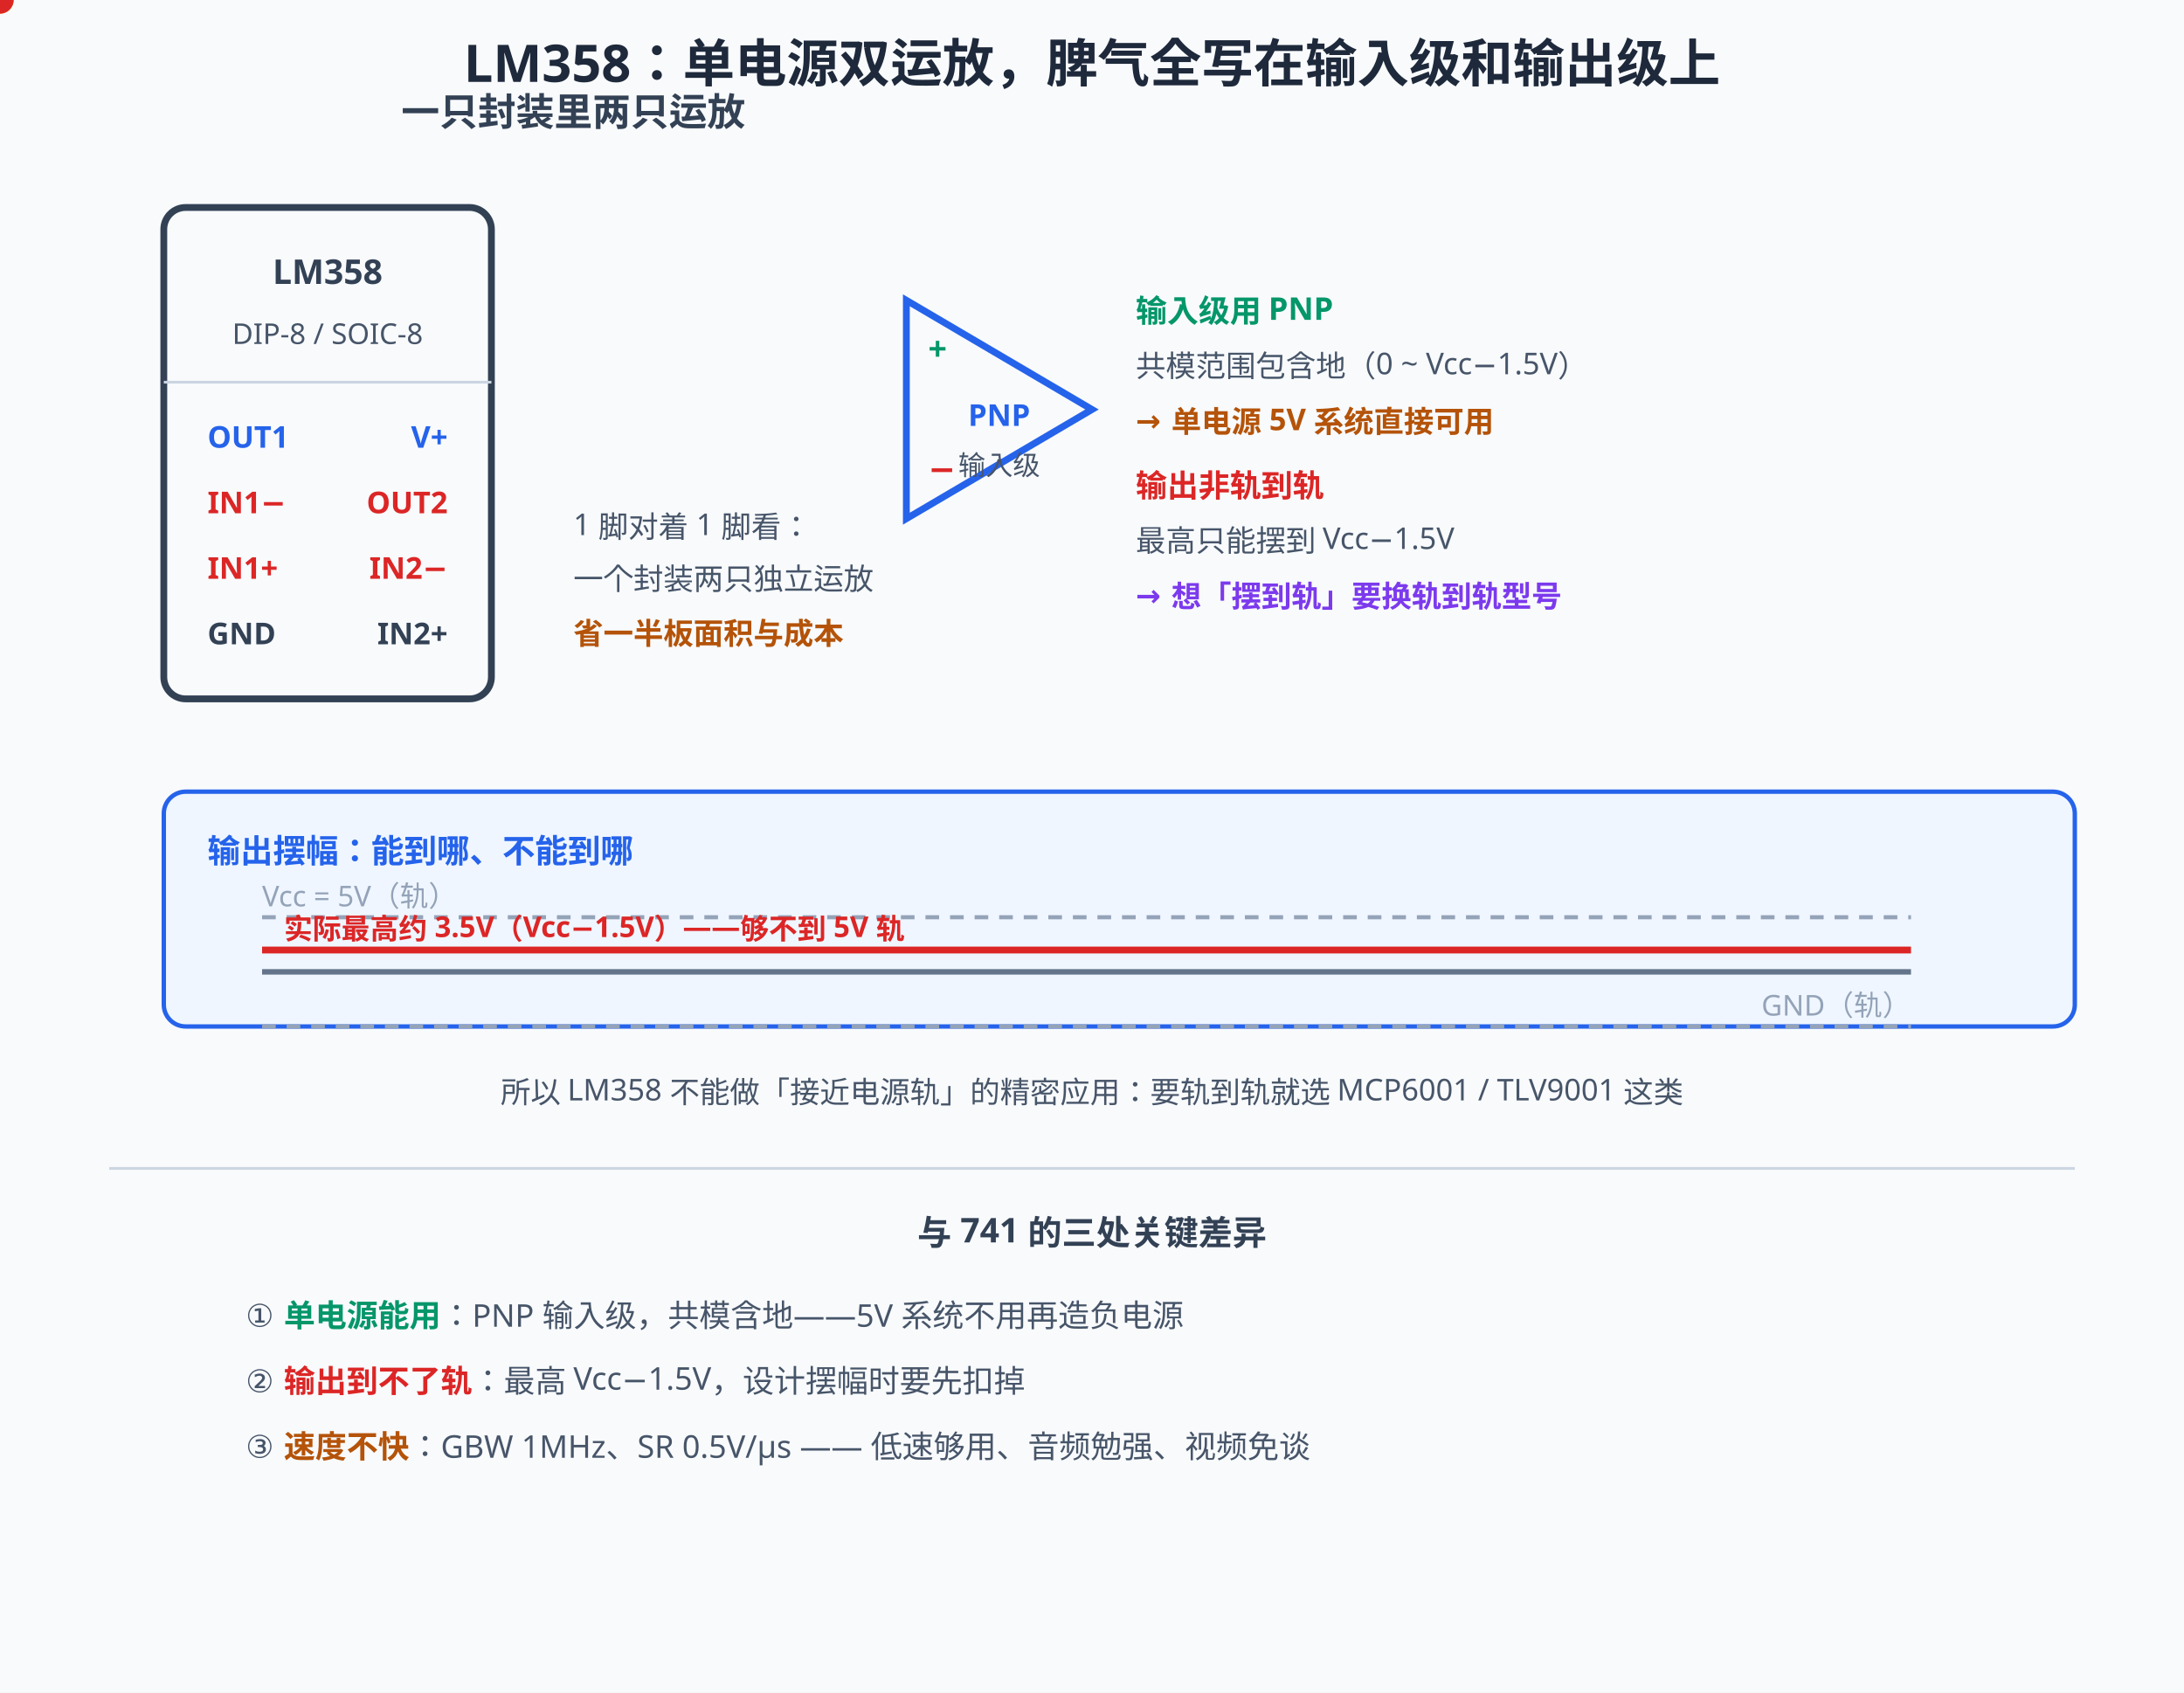
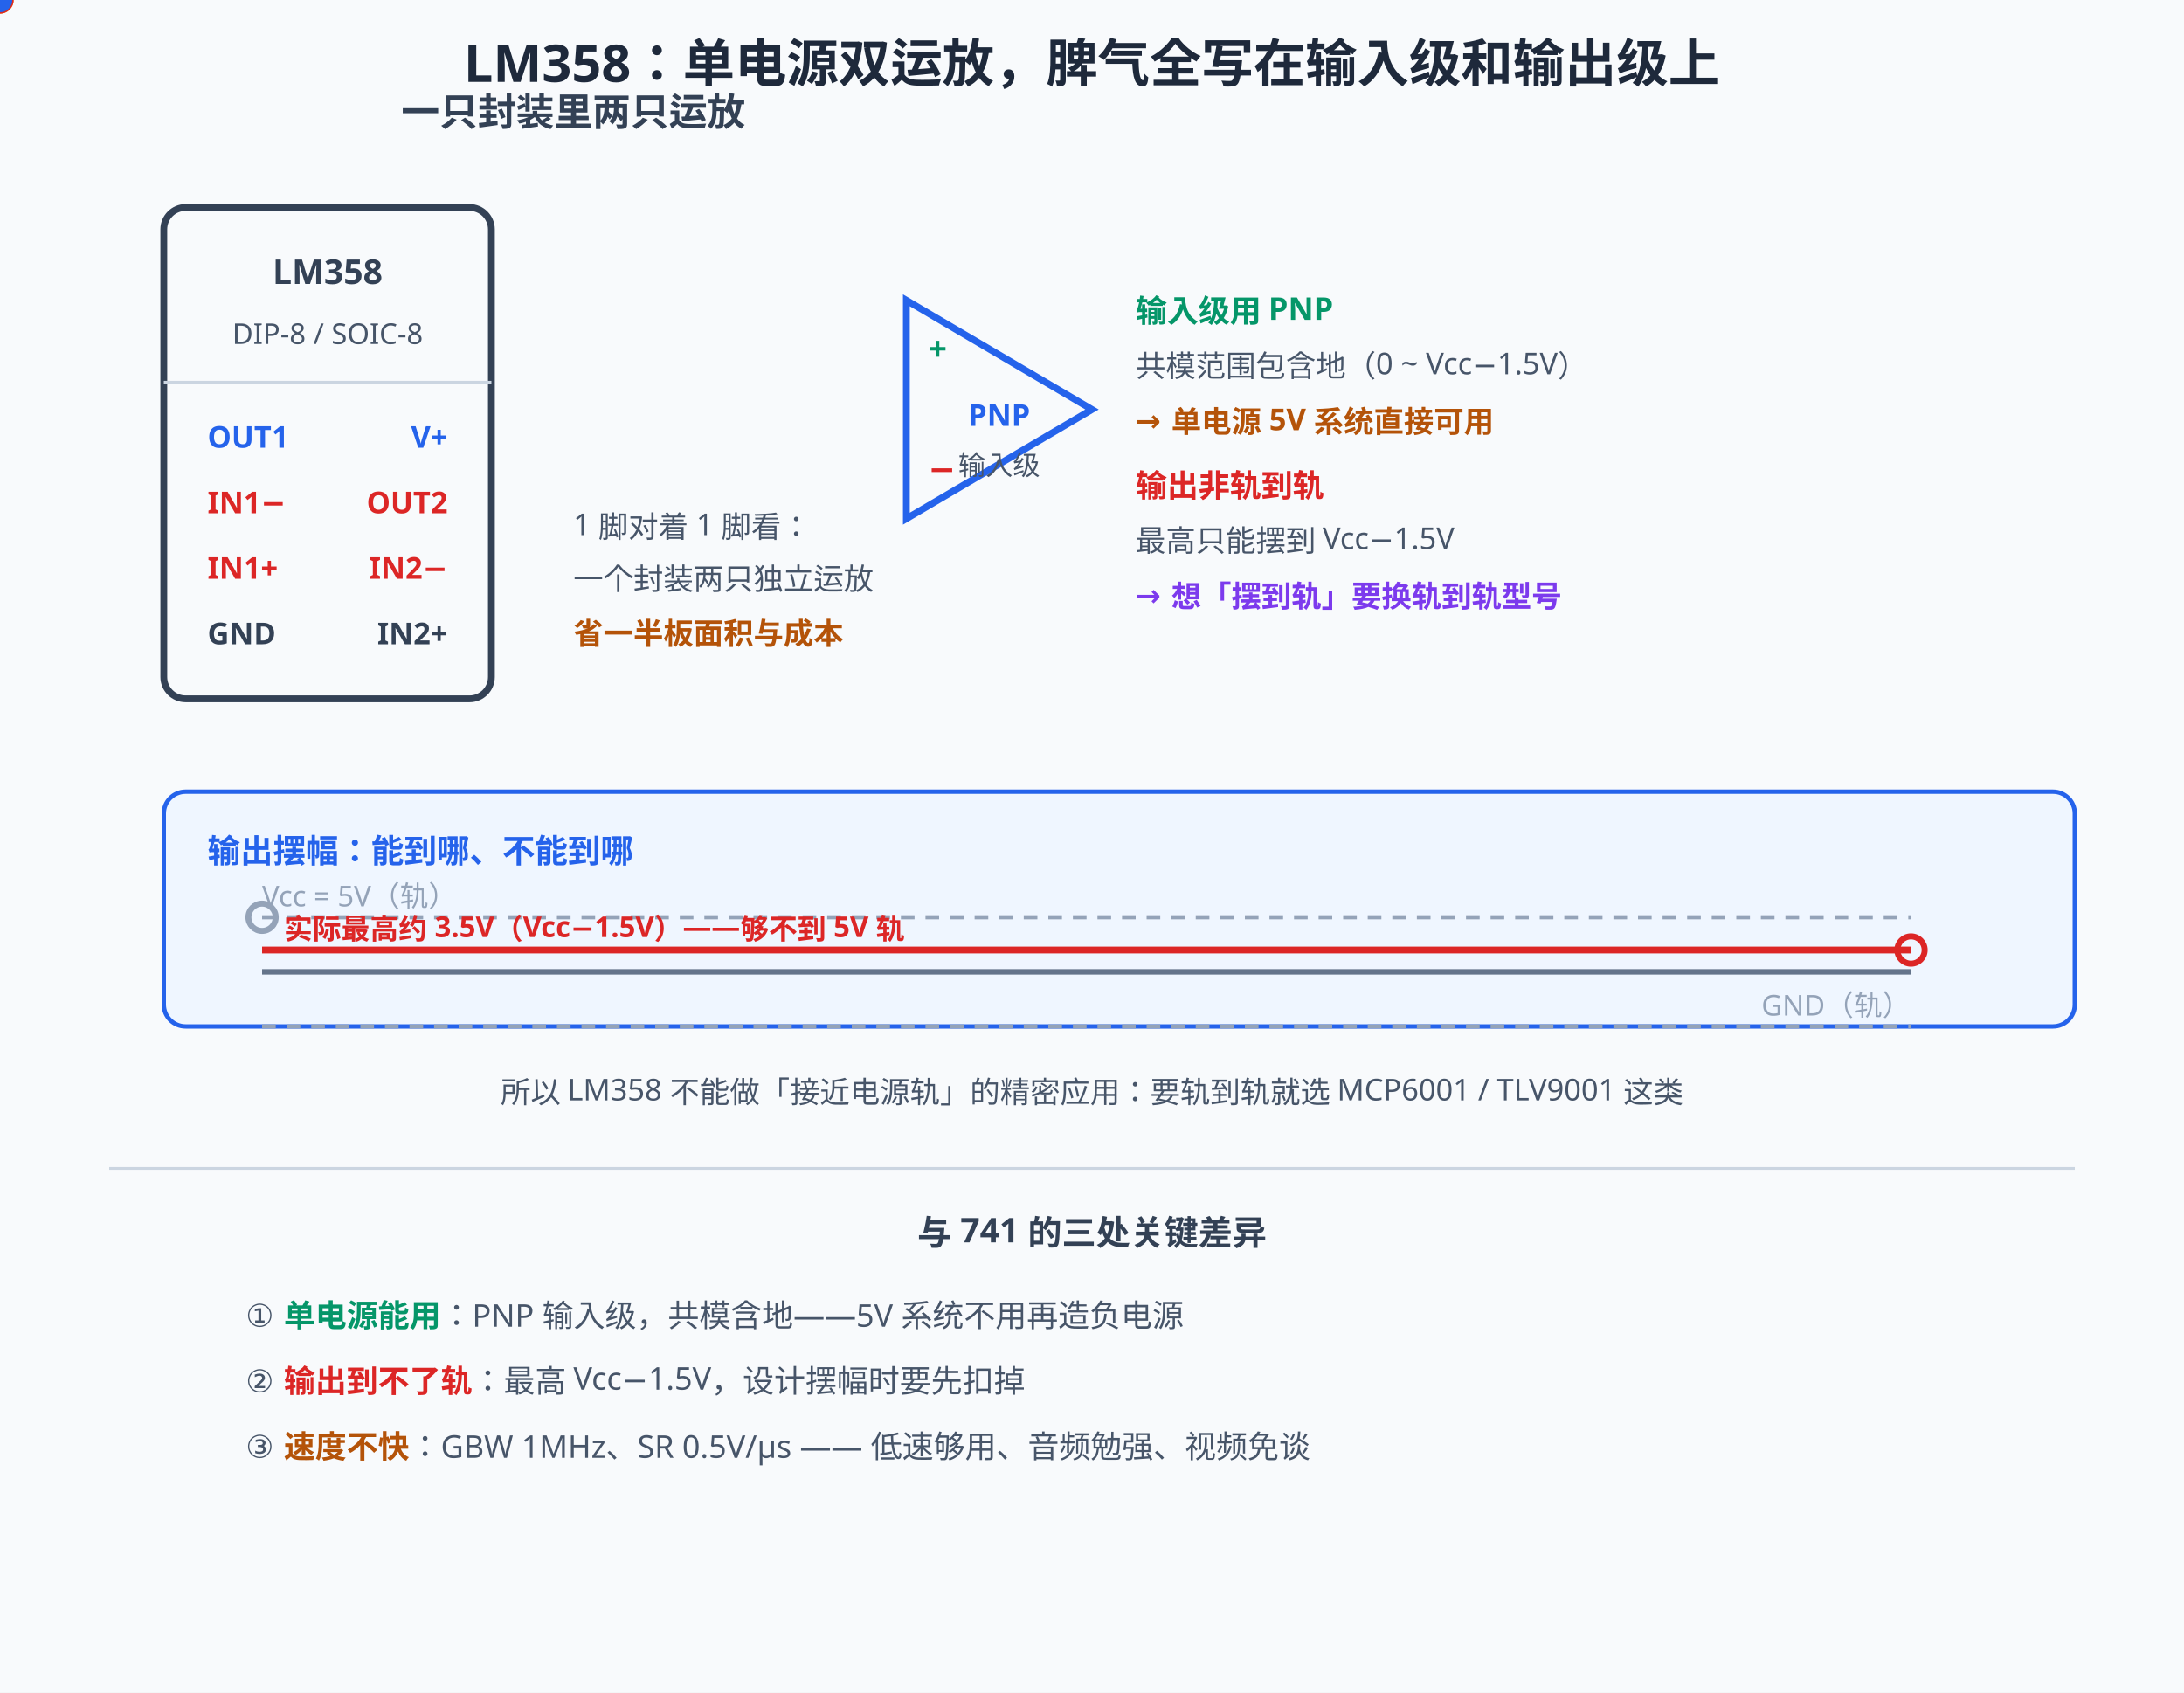
<svg xmlns="http://www.w3.org/2000/svg" width="800" height="620" viewBox="0 0 800 620">
  <rect width="800" height="620" fill="#f8fafc" />
  <style>
text{font-family:"Segoe UI","Microsoft YaHei",sans-serif;}
@media (prefers-color-scheme: dark){
rect[fill="#f8fafc"]{fill:#0f172a}
[fill="#1e293b"]{fill:#f1f5f9}[stroke="#1e293b"]{stroke:#f1f5f9}
[fill="#334155"]{fill:#e2e8f0}[stroke="#334155"]{stroke:#e2e8f0}
[fill="#475569"]{fill:#cbd5e1}[stroke="#475569"]{stroke:#cbd5e1}
[fill="#64748b"]{fill:#94a3b8}[stroke="#64748b"]{stroke:#94a3b8}
[fill="#dbeafe"]{fill:#1e3a8a}[fill="#eff6ff"]{fill:#172554}
[fill="#1d4ed8"]{fill:#60a5fa}[fill="#2563eb"]{fill:#60a5fa}[fill="#3b82f6"]{fill:#60a5fa}
[fill="#ecfdf5"]{fill:#022c22}[fill="#059669"]{fill:#34d399}[fill="#065f46"]{fill:#6ee7b7}[fill="#10b981"]{fill:#34d399}
[fill="#fffbeb"]{fill:#451a03}[fill="#b45309"]{fill:#fcd34d}[fill="#92400e"]{fill:#fcd34d}[fill="#f59e0b"]{fill:#fbbf24}
[fill="#fef2f2"]{fill:#450a0a}[fill="#dc2626"]{fill:#f87171}[fill="#991b1b"]{fill:#fca5a5}
[fill="#cbd5e1"]{fill:#334155}[stroke="#cbd5e1"]{stroke:#475569}
[fill="#ffffff"]{fill:#0f172a}[fill="#94a3b8"]{fill:#64748b}[stroke="#94a3b8"]{stroke:#64748b}
[fill="#7c3aed"]{fill:#a78bfa}[stroke="#7c3aed"]{stroke:#a78bfa}
}
</style>
  <text x="400" y="30" text-anchor="middle" font-size="19" font-weight="bold" fill="#1e293b">LM358：单电源双运放，脾气全写在输入级和输出级上</text>
  <text x="210" y="46" text-anchor="middle" font-size="14" font-weight="bold" fill="#334155">一只封装里两只运放</text>
  <rect x="60" y="76" width="120" height="180" rx="8" fill="#f8fafc" stroke="#334155" stroke-width="2.5" />
  <text x="120" y="104" text-anchor="middle" font-size="12.5" font-weight="bold" fill="#334155">LM358</text>
  <text x="120" y="126" text-anchor="middle" font-size="10.5" fill="#475569">DIP-8 / SOIC-8</text>
  <line x1="60" y1="140" x2="180" y2="140" stroke="#cbd5e1" stroke-width="1" />
  <text x="76" y="164" font-size="11" font-weight="bold" fill="#2563eb">OUT1</text>
  <text x="164" y="164" text-anchor="end" font-size="11" font-weight="bold" fill="#2563eb">V+</text>
  <text x="76" y="188" font-size="11" font-weight="bold" fill="#dc2626">IN1−</text>
  <text x="164" y="188" text-anchor="end" font-size="11" font-weight="bold" fill="#dc2626">OUT2</text>
  <text x="76" y="212" font-size="11" font-weight="bold" fill="#dc2626">IN1+</text>
  <text x="164" y="212" text-anchor="end" font-size="11" font-weight="bold" fill="#dc2626">IN2−</text>
  <text x="76" y="236" font-size="11" font-weight="bold" fill="#334155">GND</text>
  <text x="164" y="236" text-anchor="end" font-size="11" font-weight="bold" fill="#334155">IN2+</text>
  <text x="210" y="196" font-size="11" fill="#475569">1 脚对着 1 脚看：</text>
  <text x="210" y="216" font-size="11" fill="#475569">一个封装两只独立运放</text>
  <text x="210" y="236" font-size="11" font-weight="bold" fill="#b45309">省一半板面积与成本</text>
  <polygon points="332,110 332,190 400,150" fill="#f8fafc" stroke="#2563eb" stroke-width="2.5" />
  <text x="340" y="132" font-size="12" font-weight="bold" fill="#059669">+</text>
  <text x="340" y="176" font-size="12" font-weight="bold" fill="#dc2626">−</text>
  <text x="366" y="156" text-anchor="middle" font-size="11" font-weight="bold" fill="#2563eb">PNP</text>
  <text x="366" y="174" text-anchor="middle" font-size="10" fill="#475569">输入级</text>
  <text x="416" y="118" font-size="11.5" font-weight="bold" fill="#059669">输入级用 PNP</text>
  <text x="416" y="138" font-size="11" fill="#475569">共模范围包含地（0 ~ Vcc−1.5V）</text>
  <text x="416" y="158" font-size="11" font-weight="bold" fill="#b45309">→ 单电源 5V 系统直接可用</text>
  <text x="416" y="182" font-size="11.5" font-weight="bold" fill="#dc2626">输出非轨到轨</text>
  <text x="416" y="202" font-size="11" fill="#475569">最高只能摆到 Vcc−1.5V</text>
  <text x="416" y="222" font-size="11" font-weight="bold" fill="#7c3aed">→ 想「摆到轨」要换轨到轨型号</text>
  <circle r="5" fill="#f59e0b">
    <animateMotion dur="11s" begin="-0.3s" repeatCount="indefinite" path="M182,164 L330,150" />
  </circle>
  <circle r="5" fill="#dc2626">
    <animateMotion dur="11s" begin="-1.1s" repeatCount="indefinite" path="M330,170 L182,188" />
  </circle>
  <rect x="60" y="290" width="700" height="86" rx="8" fill="#eff6ff" stroke="#2563eb" stroke-width="1.6" />
  <text x="76" y="316" font-size="12" font-weight="bold" fill="#2563eb">输出摆幅：能到哪、不能到哪</text>
  <line x1="96" y1="356" x2="700" y2="356" stroke="#64748b" stroke-width="2" />
  <line x1="96" y1="336" x2="700" y2="336" stroke="#94a3b8" stroke-width="1.5" stroke-dasharray="5,4" />
  <text x="96" y="332" font-size="10.5" fill="#94a3b8">Vcc = 5V（轨）</text>
  <line x1="96" y1="376" x2="700" y2="376" stroke="#94a3b8" stroke-width="1.5" stroke-dasharray="5,4" />
  <text x="700" y="372" text-anchor="end" font-size="10.5" fill="#94a3b8">GND（轨）</text>
  <line x1="96" y1="348" x2="700" y2="348" stroke="#dc2626" stroke-width="2.5" />
  <text x="104" y="344" font-size="10.5" font-weight="bold" fill="#dc2626">实际最高约 3.5V（Vcc−1.5V）——够不到 5V 轨</text>
  <text x="400" y="404" text-anchor="middle" font-size="11" fill="#475569">所以 LM358 不能做「接近电源轨」的精密应用：要轨到轨就选 MCP6001 / TLV9001 这类</text>
  <line x1="40" y1="428" x2="760" y2="428" stroke="#cbd5e1" stroke-width="1" />
  <text x="400" y="456" text-anchor="middle" font-size="12.5" font-weight="bold" fill="#334155">与 741 的三处关键差异</text>
  <text x="90" y="486" font-size="11.5" fill="#475569">① <tspan font-weight="bold" fill="#059669">单电源能用</tspan>：PNP 输入级，共模含地——5V 系统不用再造负电源</text>
  <text x="90" y="510" font-size="11.5" fill="#475569">② <tspan font-weight="bold" fill="#dc2626">输出到不了轨</tspan>：最高 Vcc−1.5V，设计摆幅时要先扣掉</text>
  <text x="90" y="534" font-size="11.5" fill="#475569">③ <tspan font-weight="bold" fill="#b45309">速度不快</tspan>：GBW 1MHz、SR 0.5V/µs —— 低速够用、音频勉强、视频免谈</text>
+   <circle r="4.5" fill="#059669">
+     <animateMotion dur="11s" begin="-0.5s" repeatCount="indefinite" path="M76,164 L158,164" />
+   </circle>
+   <circle r="4.5" fill="#dc2626">
+     <animateMotion dur="11s" begin="-1.2s" repeatCount="indefinite" path="M76,188 L160,180" />
+   </circle>
+   <circle r="4.5" fill="#2563eb">
+     <animateMotion dur="11s" begin="-1.9s" repeatCount="indefinite" path="M96,356 L696,356" />
+   </circle>
+   <circle cx="700" cy="348" r="5" fill="none" stroke="#dc2626" stroke-width="2.2">
+     <animate attributeName="r" values="5;12;5" dur="2.0s" repeatCount="indefinite" />
+   </circle>
+   <circle cx="96" cy="336" r="5" fill="none" stroke="#94a3b8" stroke-width="2.2">
+     <animate attributeName="r" values="5;12;5" dur="2.0s" begin="-1.0s" repeatCount="indefinite" />
+   </circle>
  <rect x="328" y="108" width="78" height="88" rx="10" fill="none" stroke="#2563eb" stroke-width="2.5" opacity="0">
    <animate attributeName="opacity" values="0.15;0.9;0.15" dur="2.0s" repeatCount="indefinite" />
  </rect>
  <text x="400" y="590" text-anchor="middle" font-size="14.5" font-weight="bold" fill="#2563eb" opacity="0">① 单封装双运放：一个封装两只独立运放，省面积省成本（板子上最常见的就是它）<animate attributeName="opacity" values="0;1;1;0;0" keyTimes="0;0.03;0.2;0.25;1" dur="11s" repeatCount="indefinite" />
  </text>
  <text x="400" y="590" text-anchor="middle" font-size="14.5" font-weight="bold" fill="#059669" opacity="0">② 输入级 PNP → 共模范围含地：这是它能吃单电源的根本原因<animate attributeName="opacity" values="0;0;1;1;0;0" keyTimes="0;0.25;0.3;0.5;0.55;1" dur="11s" repeatCount="indefinite" />
  </text>
  <text x="400" y="590" text-anchor="middle" font-size="14.5" font-weight="bold" fill="#dc2626" opacity="0">③ 输出非轨到轨：最高只到 Vcc−1.5V，算摆幅时必须先扣掉这 1.5V<animate attributeName="opacity" values="0;0;1;1;0;0" keyTimes="0;0.55;0.6;0.8;0.85;1" dur="11s" repeatCount="indefinite" />
  </text>
  <text x="400" y="590" text-anchor="middle" font-size="14.5" font-weight="bold" fill="#b45309" opacity="0">④ 速度定位：GBW 1MHz / SR 0.5V/µs —— 低速信号链的默认答案<animate attributeName="opacity" values="0;0;1;1" keyTimes="0;0.85;0.9;1" dur="11s" repeatCount="indefinite" />
  </text>
</svg>
